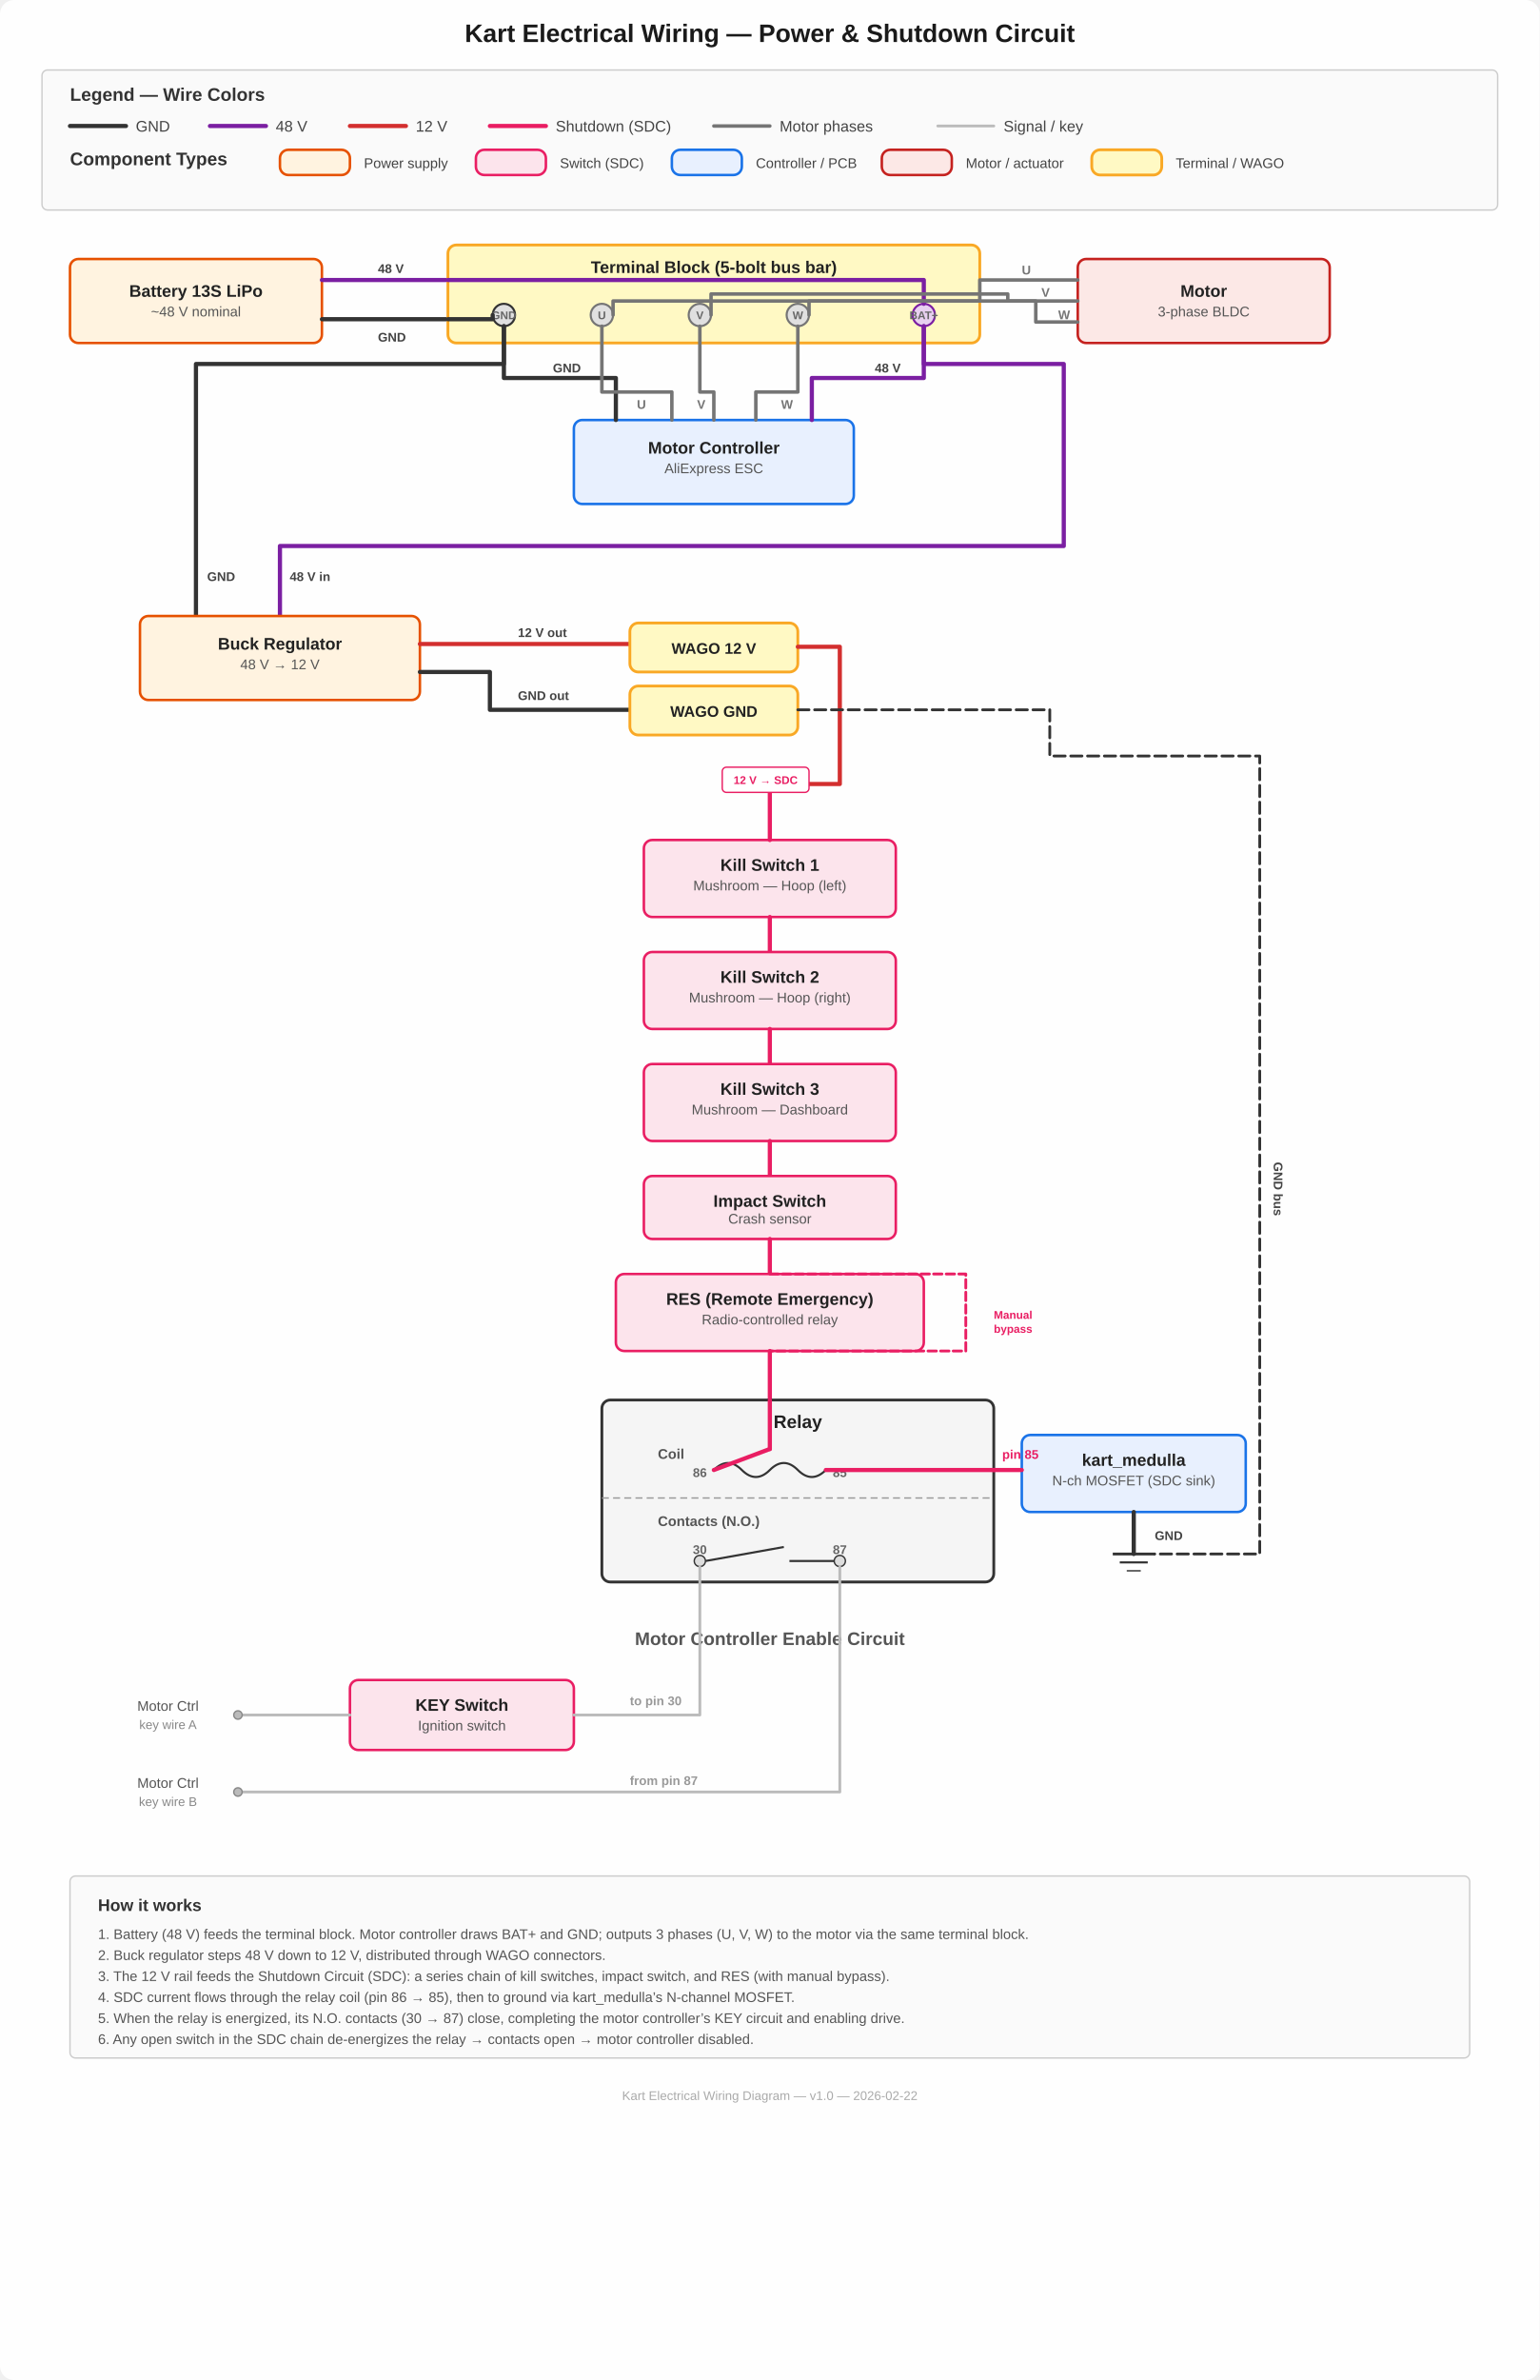
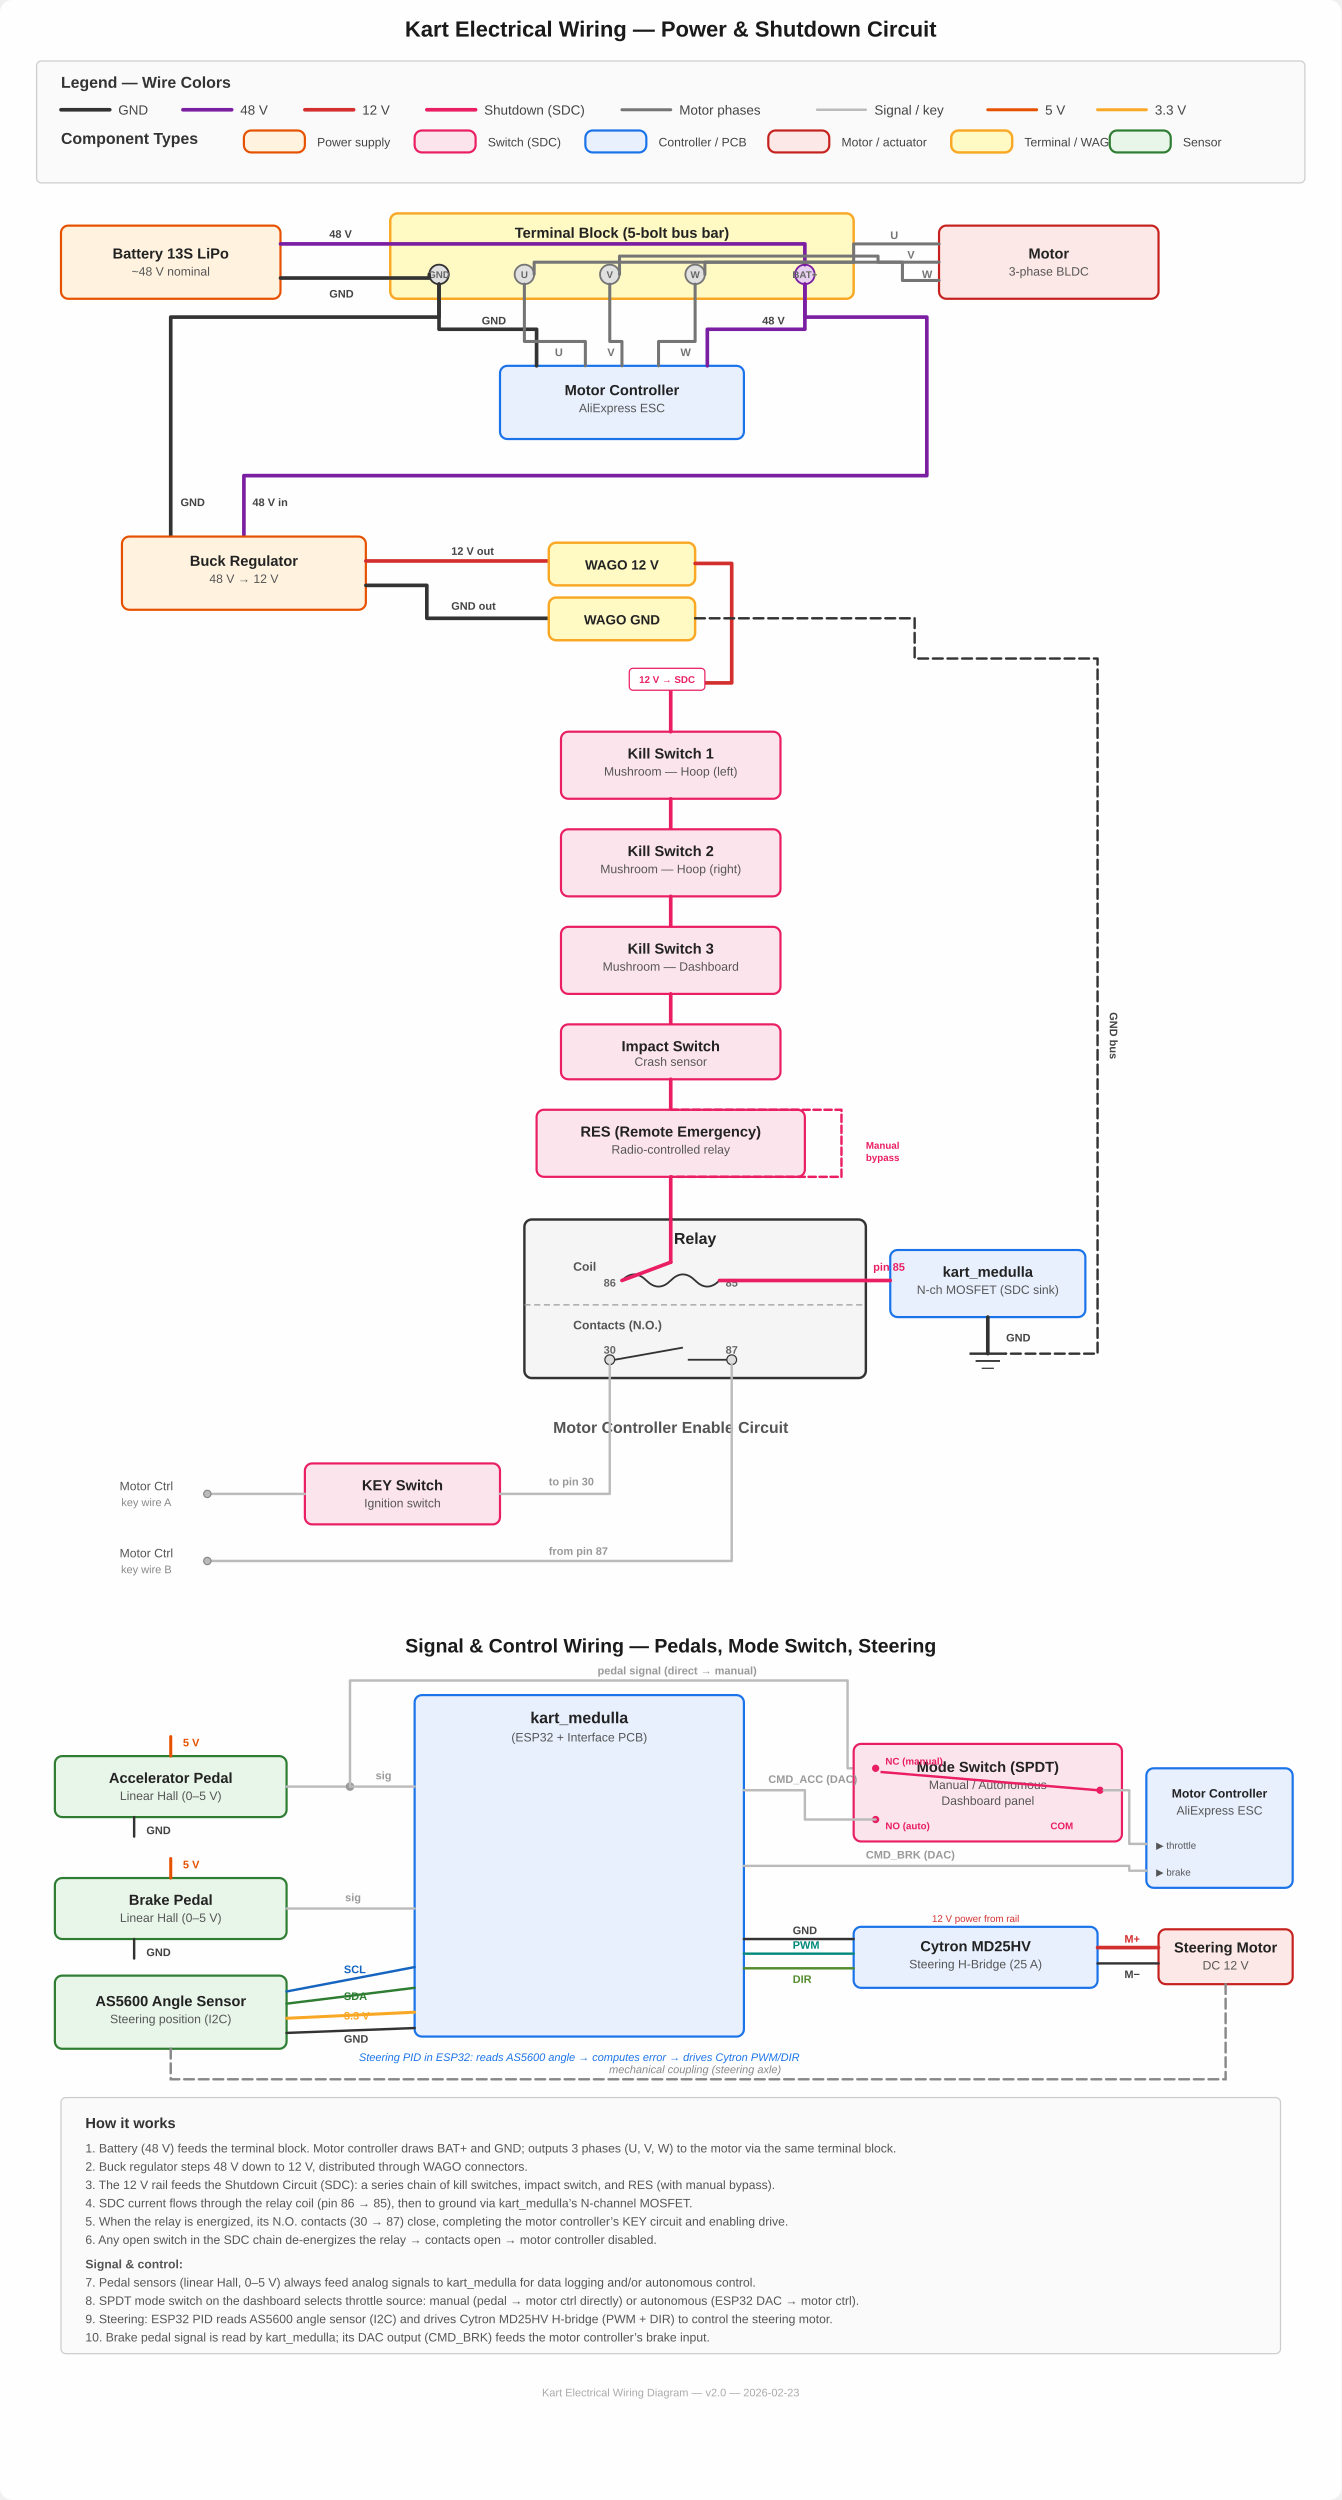
- <svg xmlns="http://www.w3.org/2000/svg" viewBox="0 0 1100 1700" width="1100" height="1700">
+ <svg xmlns="http://www.w3.org/2000/svg" viewBox="0 0 1100 2050" width="1100" height="2050">
  <style>
    text { font-family: 'Segoe UI', Arial, Helvetica, sans-serif; }

    /* === Title and label styles === */
    .title       { font-size: 18px; font-weight: bold; fill: #1a1a1a; }
    .subtitle    { font-size: 12px; fill: #555; }
    .comp-label  { font-size: 12px; font-weight: 600; fill: #222; text-anchor: middle; }
    .comp-detail { font-size: 10px; fill: #555; text-anchor: middle; }
    .wire-label  { font-size: 9px; fill: #444; font-weight: 600; }
    .pin-label   { font-size: 9px; fill: #666; text-anchor: middle; }

    /* === Wire color classes === */
    .wire-gnd      { fill: none; stroke: #333;    stroke-width: 3;   stroke-linecap: round; stroke-linejoin: round; }
    .wire-48v      { fill: none; stroke: #7b1fa2; stroke-width: 3;   stroke-linecap: round; stroke-linejoin: round; }
    .wire-12v      { fill: none; stroke: #d32f2f; stroke-width: 3;   stroke-linecap: round; stroke-linejoin: round; }
    .wire-shutdown { fill: none; stroke: #e91e63; stroke-width: 3;   stroke-linecap: round; stroke-linejoin: round; }
    .wire-phase    { fill: none; stroke: #757575; stroke-width: 2.5; stroke-linecap: round; stroke-linejoin: round; }
    .wire-signal   { fill: none; stroke: #bbb;    stroke-width: 2;   stroke-linecap: round; stroke-linejoin: round; }
+     .wire-5v       { fill: none; stroke: #e65100; stroke-width: 2.5; stroke-linecap: round; stroke-linejoin: round; }
+     .wire-3v3      { fill: none; stroke: #f9a825; stroke-width: 2.5; stroke-linecap: round; stroke-linejoin: round; }

    /* === Component box styles === */
    .comp-box            { fill: #f5f5f5; stroke: #333;    stroke-width: 1.5; }
    .comp-box-power      { fill: #fff3e0; stroke: #e65100; stroke-width: 1.8; }
    .comp-box-switch     { fill: #fce4ec; stroke: #e91e63; stroke-width: 1.8; }
    .comp-box-controller { fill: #e8f0fe; stroke: #1a73e8; stroke-width: 1.8; }
    .comp-box-motor      { fill: #fce8e6; stroke: #c5221f; stroke-width: 1.8; }
    .comp-box-connector  { fill: #fff9c4; stroke: #f9a825; stroke-width: 2;   }
+     .comp-box-sensor     { fill: #e8f5e9; stroke: #2e7d32; stroke-width: 1.8; }

    /* === Legend === */
    .legend-box { fill: #fafafa; stroke: #ccc; stroke-width: 1; rx: 4; }
  </style>
-   <rect width="1100" height="1700" fill="#fefefe" rx="10" />
+   <rect width="1100" height="2050" fill="#fefefe" rx="10" />
  <text x="550" y="30" text-anchor="middle" class="title">Kart Electrical Wiring — Power &amp; Shutdown Circuit</text>
  <rect x="30" y="50" width="1040" height="100" class="legend-box" />
  <text x="50" y="72" style="font-size:13px;font-weight:bold;fill:#333;">Legend — Wire Colors</text>
  <line x1="50" y1="90" x2="90" y2="90" class="wire-gnd" />
  <text x="97" y="94" style="font-size:11px;fill:#444;">GND</text>
  <line x1="150" y1="90" x2="190" y2="90" class="wire-48v" />
  <text x="197" y="94" style="font-size:11px;fill:#444;">48 V</text>
  <line x1="250" y1="90" x2="290" y2="90" class="wire-12v" />
  <text x="297" y="94" style="font-size:11px;fill:#444;">12 V</text>
  <line x1="350" y1="90" x2="390" y2="90" class="wire-shutdown" />
  <text x="397" y="94" style="font-size:11px;fill:#444;">Shutdown (SDC)</text>
  <line x1="510" y1="90" x2="550" y2="90" class="wire-phase" />
  <text x="557" y="94" style="font-size:11px;fill:#444;">Motor phases</text>
  <line x1="670" y1="90" x2="710" y2="90" class="wire-signal" />
  <text x="717" y="94" style="font-size:11px;fill:#444;">Signal / key</text>
+   <line x1="810" y1="90" x2="850" y2="90" class="wire-5v" />
+   <text x="857" y="94" style="font-size:11px;fill:#444;">5 V</text>
+   <line x1="900" y1="90" x2="940" y2="90" class="wire-3v3" />
+   <text x="947" y="94" style="font-size:11px;fill:#444;">3.3 V</text>
  <text x="50" y="118" style="font-size:13px;font-weight:bold;fill:#333;">Component Types</text>
  <rect x="200" y="107" width="50" height="18" rx="6" class="comp-box-power" />
  <text x="260" y="120" style="font-size:10px;fill:#444;">Power supply</text>
  <rect x="340" y="107" width="50" height="18" rx="6" class="comp-box-switch" />
  <text x="400" y="120" style="font-size:10px;fill:#444;">Switch (SDC)</text>
  <rect x="480" y="107" width="50" height="18" rx="6" class="comp-box-controller" />
  <text x="540" y="120" style="font-size:10px;fill:#444;">Controller / PCB</text>
  <rect x="630" y="107" width="50" height="18" rx="6" class="comp-box-motor" />
  <text x="690" y="120" style="font-size:10px;fill:#444;">Motor / actuator</text>
  <rect x="780" y="107" width="50" height="18" rx="6" class="comp-box-connector" />
  <text x="840" y="120" style="font-size:10px;fill:#444;">Terminal / WAGO</text>
+   <rect x="910" y="107" width="50" height="18" rx="6" class="comp-box-sensor" />
+   <text x="970" y="120" style="font-size:10px;fill:#444;">Sensor</text>
  <rect x="50" y="185" width="180" height="60" rx="6" class="comp-box-power" />
  <text x="140" y="212" class="comp-label">Battery 13S LiPo</text>
  <text x="140" y="226" class="comp-detail">~48 V nominal</text>
  <polyline points="230,200 320,200" class="wire-48v" />
  <text x="270" y="195" class="wire-label">48 V</text>
  <polyline points="230,228 320,228" class="wire-gnd" />
  <text x="270" y="244" class="wire-label">GND</text>
  <rect x="320" y="175" width="380" height="70" rx="6" class="comp-box-connector" />
  <text x="510" y="195" class="comp-label">Terminal Block (5-bolt bus bar)</text>
  <circle cx="360" cy="225" r="8" fill="#e0e0e0" stroke="#333" stroke-width="1.5" />
  <text x="360" y="228" class="pin-label" style="font-size:8px;font-weight:bold;">GND</text>
  <circle cx="430" cy="225" r="8" fill="#e0e0e0" stroke="#757575" stroke-width="1.5" />
  <text x="430" y="228" class="pin-label" style="font-size:8px;font-weight:bold;">U</text>
  <circle cx="500" cy="225" r="8" fill="#e0e0e0" stroke="#757575" stroke-width="1.5" />
  <text x="500" y="228" class="pin-label" style="font-size:8px;font-weight:bold;">V</text>
  <circle cx="570" cy="225" r="8" fill="#e0e0e0" stroke="#757575" stroke-width="1.5" />
  <text x="570" y="228" class="pin-label" style="font-size:8px;font-weight:bold;">W</text>
  <circle cx="660" cy="225" r="8" fill="#e8d0f0" stroke="#7b1fa2" stroke-width="1.5" />
  <text x="660" y="228" class="pin-label" style="font-size:8px;font-weight:bold;">BAT+</text>
  <polyline points="320,228 352,228 352,225" class="wire-gnd" />
  <polyline points="320,200 660,200 660,217" class="wire-48v" />
  <rect x="410" y="300" width="200" height="60" rx="6" class="comp-box-controller" />
  <text x="510" y="324" class="comp-label">Motor Controller</text>
  <text x="510" y="338" class="comp-detail">AliExpress ESC</text>
  <polyline points="660,233 660,270 580,270 580,300" class="wire-48v" />
  <text x="625" y="266" class="wire-label">48 V</text>
  <polyline points="360,233 360,270 440,270 440,300" class="wire-gnd" />
  <text x="395" y="266" class="wire-label">GND</text>
  <polyline points="480,300 480,280 430,280 430,233" class="wire-phase" />
  <polyline points="510,300 510,280 500,280 500,233" class="wire-phase" />
  <polyline points="540,300 540,280 570,280 570,233" class="wire-phase" />
  <text x="455" y="292" class="wire-label" style="fill:#757575;">U</text>
  <text x="498" y="292" class="wire-label" style="fill:#757575;">V</text>
  <text x="558" y="292" class="wire-label" style="fill:#757575;">W</text>
  <rect x="770" y="185" width="180" height="60" rx="6" class="comp-box-motor" />
  <text x="860" y="212" class="comp-label">Motor</text>
  <text x="860" y="226" class="comp-detail">3-phase BLDC</text>
  <polyline points="438,225 438,215 700,215 700,200 770,200" class="wire-phase" />
  <polyline points="508,225 508,210 720,210 720,215 770,215" class="wire-phase" />
  <polyline points="578,225 578,215 740,215 740,230 770,230" class="wire-phase" />
  <text x="730" y="196" class="wire-label" style="fill:#757575;">U</text>
  <text x="744" y="212" class="wire-label" style="fill:#757575;">V</text>
  <text x="756" y="228" class="wire-label" style="fill:#757575;">W</text>
  <polyline points="360,233 360,260 140,260 140,440" class="wire-gnd" />
  <polyline points="660,233 660,260 760,260 760,390 200,390 200,440" class="wire-48v" />
  <rect x="100" y="440" width="200" height="60" rx="6" class="comp-box-power" />
  <text x="200" y="464" class="comp-label">Buck Regulator</text>
  <text x="200" y="478" class="comp-detail">48 V → 12 V</text>
  <text x="148" y="415" class="wire-label">GND</text>
  <text x="207" y="415" class="wire-label">48 V in</text>
  <polyline points="300,460 450,460" class="wire-12v" />
  <text x="370" y="455" class="wire-label">12 V out</text>
  <polyline points="300,480 350,480 350,507 450,507" class="wire-gnd" />
  <text x="370" y="500" class="wire-label">GND out</text>
  <rect x="450" y="445" width="120" height="35" rx="6" class="comp-box-connector" />
  <text x="510" y="467" class="comp-label" style="font-size:11px;">WAGO 12 V</text>
  <rect x="450" y="490" width="120" height="35" rx="6" class="comp-box-connector" />
  <text x="510" y="512" class="comp-label" style="font-size:11px;">WAGO GND</text>
  <polyline points="570,462 600,462 600,560 550,560" class="wire-12v" />
  <polyline points="550,560 550,600" class="wire-shutdown" />
  <rect x="516" y="548" width="62" height="18" rx="3" fill="#fff" stroke="#e91e63" stroke-width="1" />
  <text x="547" y="560" style="font-size:8px;fill:#e91e63;text-anchor:middle;font-weight:600;">12 V → SDC</text>
  <rect x="460" y="600" width="180" height="55" rx="6" class="comp-box-switch" />
  <text x="550" y="622" class="comp-label">Kill Switch 1</text>
  <text x="550" y="636" class="comp-detail">Mushroom — Hoop (left)</text>
  <line x1="550" y1="600" x2="550" y2="600" class="wire-shutdown" />
  <line x1="550" y1="655" x2="550" y2="680" class="wire-shutdown" />
  <rect x="460" y="680" width="180" height="55" rx="6" class="comp-box-switch" />
  <text x="550" y="702" class="comp-label">Kill Switch 2</text>
  <text x="550" y="716" class="comp-detail">Mushroom — Hoop (right)</text>
  <line x1="550" y1="735" x2="550" y2="760" class="wire-shutdown" />
  <rect x="460" y="760" width="180" height="55" rx="6" class="comp-box-switch" />
  <text x="550" y="782" class="comp-label">Kill Switch 3</text>
  <text x="550" y="796" class="comp-detail">Mushroom — Dashboard</text>
  <line x1="550" y1="815" x2="550" y2="840" class="wire-shutdown" />
  <rect x="460" y="840" width="180" height="45" rx="6" class="comp-box-switch" />
  <text x="550" y="862" class="comp-label">Impact Switch</text>
  <text x="550" y="874" class="comp-detail">Crash sensor</text>
  <line x1="550" y1="885" x2="550" y2="910" class="wire-shutdown" />
  <rect x="440" y="910" width="220" height="55" rx="6" class="comp-box-switch" />
  <text x="550" y="932" class="comp-label">RES (Remote Emergency)</text>
  <text x="550" y="946" class="comp-detail">Radio-controlled relay</text>
  <polyline points="550,910 690,910 690,965 550,965" class="wire-shutdown" style="stroke-dasharray:6,3; stroke-width:2;" />
  <text x="710" y="942" class="wire-label" style="fill:#e91e63;font-size:8px;">Manual</text>
  <text x="710" y="952" class="wire-label" style="fill:#e91e63;font-size:8px;">bypass</text>
  <line x1="550" y1="965" x2="550" y2="1000" class="wire-shutdown" />
  <rect x="430" y="1000" width="280" height="130" rx="6" class="comp-box" style="stroke-width:2;" />
  <text x="570" y="1020" class="comp-label" style="font-size:13px;">Relay</text>
  <line x1="430" y1="1070" x2="710" y2="1070" stroke="#999" stroke-width="1" stroke-dasharray="5,3" />
  <text x="470" y="1042" style="font-size:10px;fill:#555;font-weight:600;">Coil</text>
  <path d="M510,1050 Q520,1040 530,1050 Q540,1060 550,1050 Q560,1040 570,1050 Q580,1060 590,1050" fill="none" stroke="#333" stroke-width="1.5" />
  <text x="500" y="1055" class="pin-label" style="font-weight:bold;">86</text>
  <text x="600" y="1055" class="pin-label" style="font-weight:bold;">85</text>
  <line x1="550" y1="1000" x2="550" y2="1035" class="wire-shutdown" />
  <polyline points="550,1035 510,1050" class="wire-shutdown" />
  <line x1="590" y1="1050" x2="710" y2="1050" class="wire-shutdown" />
  <text x="470" y="1090" style="font-size:10px;fill:#555;font-weight:600;">Contacts (N.O.)</text>
  <text x="500" y="1110" class="pin-label" style="font-weight:bold;">30</text>
  <circle cx="500" cy="1115" r="4" fill="#ddd" stroke="#333" stroke-width="1" />
  <text x="600" y="1110" class="pin-label" style="font-weight:bold;">87</text>
  <circle cx="600" cy="1115" r="4" fill="#ddd" stroke="#333" stroke-width="1" />
  <line x1="504" y1="1115" x2="560" y2="1105" stroke="#333" stroke-width="1.5" />
  <line x1="564" y1="1115" x2="596" y2="1115" stroke="#333" stroke-width="1.5" />
  <rect x="730" y="1025" width="160" height="55" rx="6" class="comp-box-controller" />
  <text x="810" y="1047" class="comp-label">kart_medulla</text>
  <text x="810" y="1061" class="comp-detail">N-ch MOSFET (SDC sink)</text>
  <line x1="710" y1="1050" x2="730" y2="1050" class="wire-shutdown" />
  <text x="716" y="1042" class="wire-label" style="fill:#e91e63;">pin 85</text>
  <line x1="810" y1="1080" x2="810" y2="1110" class="wire-gnd" />
  <text x="825" y="1100" class="wire-label">GND</text>
  <line x1="795" y1="1110" x2="825" y2="1110" stroke="#333" stroke-width="2" />
  <line x1="800" y1="1116" x2="820" y2="1116" stroke="#333" stroke-width="1.5" />
  <line x1="805" y1="1122" x2="815" y2="1122" stroke="#333" stroke-width="1" />
  <polyline points="570,507 750,507 750,540 900,540 900,1110 825,1110" class="wire-gnd" style="stroke-dasharray:8,4;stroke-width:2;" />
  <text x="910" y="830" class="wire-label" transform="rotate(90,910,830)">GND bus</text>
  <text x="550" y="1175" class="comp-label" style="font-size:13px;fill:#555;">Motor Controller Enable Circuit</text>
  <rect x="250" y="1200" width="160" height="50" rx="6" class="comp-box-switch" />
  <text x="330" y="1222" class="comp-label">KEY Switch</text>
  <text x="330" y="1236" class="comp-detail">Ignition switch</text>
  <text x="120" y="1222" style="font-size:10px;fill:#555;text-anchor:middle;">Motor Ctrl</text>
  <text x="120" y="1235" style="font-size:9px;fill:#888;text-anchor:middle;">key wire A</text>
  <line x1="170" y1="1225" x2="250" y2="1225" class="wire-signal" />
  <polyline points="410,1225 500,1225 500,1119" class="wire-signal" />
  <text x="450" y="1218" class="wire-label" style="fill:#999;">to pin 30</text>
  <polyline points="600,1119 600,1280 170,1280" class="wire-signal" />
  <text x="450" y="1275" class="wire-label" style="fill:#999;">from pin 87</text>
  <text x="120" y="1277" style="font-size:10px;fill:#555;text-anchor:middle;">Motor Ctrl</text>
  <text x="120" y="1290" style="font-size:9px;fill:#888;text-anchor:middle;">key wire B</text>
  <circle cx="170" cy="1225" r="3" fill="#bbb" stroke="#888" stroke-width="1" />
  <circle cx="170" cy="1280" r="3" fill="#bbb" stroke="#888" stroke-width="1" />
-   <rect x="50" y="1340" width="1000" height="130" rx="6" class="legend-box" />
-   <text x="70" y="1365" style="font-size:12px;font-weight:bold;fill:#333;">How it works</text>
-   <text x="70" y="1385" style="font-size:10px;fill:#555;">1. Battery (48 V) feeds the terminal block. Motor controller draws BAT+ and GND; outputs 3 phases (U, V, W) to the motor via the same terminal block.</text>
-   <text x="70" y="1400" style="font-size:10px;fill:#555;">2. Buck regulator steps 48 V down to 12 V, distributed through WAGO connectors.</text>
-   <text x="70" y="1415" style="font-size:10px;fill:#555;">3. The 12 V rail feeds the Shutdown Circuit (SDC): a series chain of kill switches, impact switch, and RES (with manual bypass).</text>
-   <text x="70" y="1430" style="font-size:10px;fill:#555;">4. SDC current flows through the relay coil (pin 86 → 85), then to ground via kart_medulla’s N-channel MOSFET.</text>
-   <text x="70" y="1445" style="font-size:10px;fill:#555;">5. When the relay is energized, its N.O. contacts (30 → 87) close, completing the motor controller’s KEY circuit and enabling drive.</text>
-   <text x="70" y="1460" style="font-size:10px;fill:#555;">6. Any open switch in the SDC chain de-energizes the relay → contacts open → motor controller disabled.</text>
-   <text x="550" y="1500" text-anchor="middle" style="font-size:9px;fill:#aaa;">Kart Electrical Wiring Diagram — v1.0 — 2026-02-22</text>
+   <text x="550" y="1355" text-anchor="middle" class="title" style="font-size:16px;">
+     Signal &amp; Control Wiring — Pedals, Mode Switch, Steering
+   </text>
+   <rect x="340" y="1390" width="270" height="280" rx="6" class="comp-box-controller" />
+   <text x="475" y="1413" class="comp-label" style="font-size:13px;">kart_medulla</text>
+   <text x="475" y="1428" class="comp-detail">(ESP32 + Interface PCB)</text>
+   <rect x="45" y="1440" width="190" height="50" rx="6" class="comp-box-sensor" />
+   <text x="140" y="1462" class="comp-label">Accelerator Pedal</text>
+   <text x="140" y="1476" class="comp-detail">Linear Hall (0–5 V)</text>
+   <line x1="140" y1="1440" x2="140" y2="1424" class="wire-5v" />
+   <text x="150" y="1432" class="wire-label" style="fill:#e65100;">5 V</text>
+   <line x1="110" y1="1490" x2="110" y2="1506" class="wire-gnd" style="stroke-width:2;" />
+   <text x="120" y="1504" class="wire-label">GND</text>
+   <polyline points="235,1465 287,1465" class="wire-signal" />
+   <circle cx="287" cy="1465" r="3.5" fill="#999" stroke="none" />
+   <polyline points="287,1465 340,1465" class="wire-signal" />
+   <text x="308" y="1459" class="wire-label" style="fill:#999;">sig</text>
+   <polyline points="287,1465 287,1378 695,1378 695,1450 700,1450" class="wire-signal" />
+   <text x="490" y="1373" class="wire-label" style="fill:#999;">pedal signal (direct → manual)</text>
+   <rect x="45" y="1540" width="190" height="50" rx="6" class="comp-box-sensor" />
+   <text x="140" y="1562" class="comp-label">Brake Pedal</text>
+   <text x="140" y="1576" class="comp-detail">Linear Hall (0–5 V)</text>
+   <line x1="140" y1="1540" x2="140" y2="1524" class="wire-5v" />
+   <text x="150" y="1532" class="wire-label" style="fill:#e65100;">5 V</text>
+   <line x1="110" y1="1590" x2="110" y2="1606" class="wire-gnd" style="stroke-width:2;" />
+   <text x="120" y="1604" class="wire-label">GND</text>
+   <polyline points="235,1565 340,1565" class="wire-signal" />
+   <text x="283" y="1559" class="wire-label" style="fill:#999;">sig</text>
+   <rect x="700" y="1430" width="220" height="80" rx="6" class="comp-box-switch" />
+   <text x="810" y="1453" class="comp-label">Mode Switch (SPDT)</text>
+   <text x="810" y="1467" class="comp-detail">Manual / Autonomous</text>
+   <text x="810" y="1480" class="comp-detail">Dashboard panel</text>
+   <circle cx="718" cy="1450" r="3" fill="#e91e63" stroke="none" />
+   <text x="726" y="1447" style="font-size:8px;fill:#e91e63;font-weight:600;">NC (manual)</text>
+   <circle cx="718" cy="1492" r="3" fill="#e91e63" stroke="none" />
+   <text x="726" y="1500" style="font-size:8px;fill:#e91e63;font-weight:600;">NO (auto)</text>
+   <circle cx="902" cy="1468" r="3" fill="#e91e63" stroke="none" />
+   <text x="880" y="1500" style="font-size:8px;fill:#e91e63;font-weight:600;text-anchor:end;">COM</text>
+   <line x1="900" y1="1468" x2="722" y2="1453" stroke="#e91e63" stroke-width="2" />
+   <polyline points="610,1468 660,1468 660,1492 718,1492" class="wire-signal" />
+   <text x="630" y="1462" class="wire-label" style="fill:#999;">CMD_ACC (DAC)</text>
+   <rect x="940" y="1450" width="120" height="98" rx="6" class="comp-box-controller" />
+   <text x="1000" y="1474" class="comp-label" style="font-size:10px;">Motor Controller</text>
+   <text x="1000" y="1488" class="comp-detail">AliExpress ESC</text>
+   <text x="948" y="1516" style="font-size:8px;fill:#555;">▶ throttle</text>
+   <text x="948" y="1538" style="font-size:8px;fill:#555;">▶ brake</text>
+   <polyline points="905,1468 926,1468 926,1512 940,1512" class="wire-signal" />
+   <polyline points="610,1530 926,1530 926,1534 940,1534" class="wire-signal" />
+   <text x="710" y="1524" class="wire-label" style="fill:#999;">CMD_BRK (DAC)</text>
+   <rect x="45" y="1620" width="190" height="60" rx="6" class="comp-box-sensor" />
+   <text x="140" y="1645" class="comp-label">AS5600 Angle Sensor</text>
+   <text x="140" y="1659" class="comp-detail">Steering position (I2C)</text>
+   <line x1="235" y1="1633" x2="340" y2="1613" stroke="#1565c0" stroke-width="2" fill="none" stroke-linecap="round" />
+   <text x="282" y="1618" class="wire-label" style="fill:#1565c0;">SCL</text>
+   <line x1="235" y1="1643" x2="340" y2="1630" stroke="#2e7d32" stroke-width="2" fill="none" stroke-linecap="round" />
+   <text x="282" y="1640" class="wire-label" style="fill:#2e7d32;">SDA</text>
+   <line x1="235" y1="1655" x2="340" y2="1650" class="wire-3v3" />
+   <text x="282" y="1656" class="wire-label" style="fill:#f9a825;">3.3 V</text>
+   <line x1="235" y1="1667" x2="340" y2="1663" class="wire-gnd" style="stroke-width:2;" />
+   <text x="282" y="1675" class="wire-label">GND</text>
+   <rect x="700" y="1580" width="200" height="50" rx="6" class="comp-box-controller" />
+   <text x="800" y="1600" class="comp-label">Cytron MD25HV</text>
+   <text x="800" y="1614" class="comp-detail">Steering H-Bridge (25 A)</text>
+   <text x="800" y="1576" style="font-size:8px;fill:#d32f2f;text-anchor:middle;">12 V power from rail</text>
+   <line x1="610" y1="1590" x2="700" y2="1590" class="wire-gnd" style="stroke-width:2;" />
+   <text x="650" y="1586" class="wire-label">GND</text>
+   <line x1="610" y1="1602" x2="700" y2="1602" stroke="#00897b" stroke-width="2" fill="none" stroke-linecap="round" />
+   <text x="650" y="1598" class="wire-label" style="fill:#00897b;">PWM</text>
+   <line x1="610" y1="1614" x2="700" y2="1614" stroke="#558b2f" stroke-width="2" fill="none" stroke-linecap="round" />
+   <text x="650" y="1626" class="wire-label" style="fill:#558b2f;">DIR</text>
+   <rect x="950" y="1582" width="110" height="45" rx="6" class="comp-box-motor" />
+   <text x="1005" y="1601" class="comp-label">Steering Motor</text>
+   <text x="1005" y="1615" class="comp-detail">DC 12 V</text>
+   <line x1="900" y1="1597" x2="950" y2="1597" class="wire-12v" />
+   <text x="922" y="1593" class="wire-label" style="fill:#d32f2f;">M+</text>
+   <line x1="900" y1="1610" x2="950" y2="1610" class="wire-gnd" style="stroke-width:2;" />
+   <text x="922" y="1622" class="wire-label">M−</text>
+   <polyline points="1005,1627 1005,1705 140,1705 140,1680" stroke="#888" stroke-width="2" stroke-dasharray="8,4" fill="none" stroke-linecap="round" />
+   <text x="570" y="1700" text-anchor="middle" style="font-size:9px;fill:#888;font-style:italic;">
+     mechanical coupling (steering axle)
+   </text>
+   <text x="475" y="1690" text-anchor="middle" style="font-size:9px;fill:#1a73e8;font-style:italic;">
+     Steering PID in ESP32: reads AS5600 angle → computes error → drives Cytron PWM/DIR
+   </text>
+   <rect x="50" y="1720" width="1000" height="210" rx="6" class="legend-box" />
+   <text x="70" y="1745" style="font-size:12px;font-weight:bold;fill:#333;">How it works</text>
+   <text x="70" y="1765" style="font-size:10px;fill:#555;">1. Battery (48 V) feeds the terminal block. Motor controller draws BAT+ and GND; outputs 3 phases (U, V, W) to the motor via the same terminal block.</text>
+   <text x="70" y="1780" style="font-size:10px;fill:#555;">2. Buck regulator steps 48 V down to 12 V, distributed through WAGO connectors.</text>
+   <text x="70" y="1795" style="font-size:10px;fill:#555;">3. The 12 V rail feeds the Shutdown Circuit (SDC): a series chain of kill switches, impact switch, and RES (with manual bypass).</text>
+   <text x="70" y="1810" style="font-size:10px;fill:#555;">4. SDC current flows through the relay coil (pin 86 → 85), then to ground via kart_medulla’s N-channel MOSFET.</text>
+   <text x="70" y="1825" style="font-size:10px;fill:#555;">5. When the relay is energized, its N.O. contacts (30 → 87) close, completing the motor controller’s KEY circuit and enabling drive.</text>
+   <text x="70" y="1840" style="font-size:10px;fill:#555;">6. Any open switch in the SDC chain de-energizes the relay → contacts open → motor controller disabled.</text>
+   <text x="70" y="1860" style="font-size:10px;fill:#555;font-weight:600;">Signal &amp; control:</text>
+   <text x="70" y="1875" style="font-size:10px;fill:#555;">7. Pedal sensors (linear Hall, 0–5 V) always feed analog signals to kart_medulla for data logging and/or autonomous control.</text>
+   <text x="70" y="1890" style="font-size:10px;fill:#555;">8. SPDT mode switch on the dashboard selects throttle source: manual (pedal → motor ctrl directly) or autonomous (ESP32 DAC → motor ctrl).</text>
+   <text x="70" y="1905" style="font-size:10px;fill:#555;">9. Steering: ESP32 PID reads AS5600 angle sensor (I2C) and drives Cytron MD25HV H-bridge (PWM + DIR) to control the steering motor.</text>
+   <text x="70" y="1920" style="font-size:10px;fill:#555;">10. Brake pedal signal is read by kart_medulla; its DAC output (CMD_BRK) feeds the motor controller’s brake input.</text>
+   <text x="550" y="1965" text-anchor="middle" style="font-size:9px;fill:#aaa;">Kart Electrical Wiring Diagram — v2.0 — 2026-02-23</text>
</svg>
